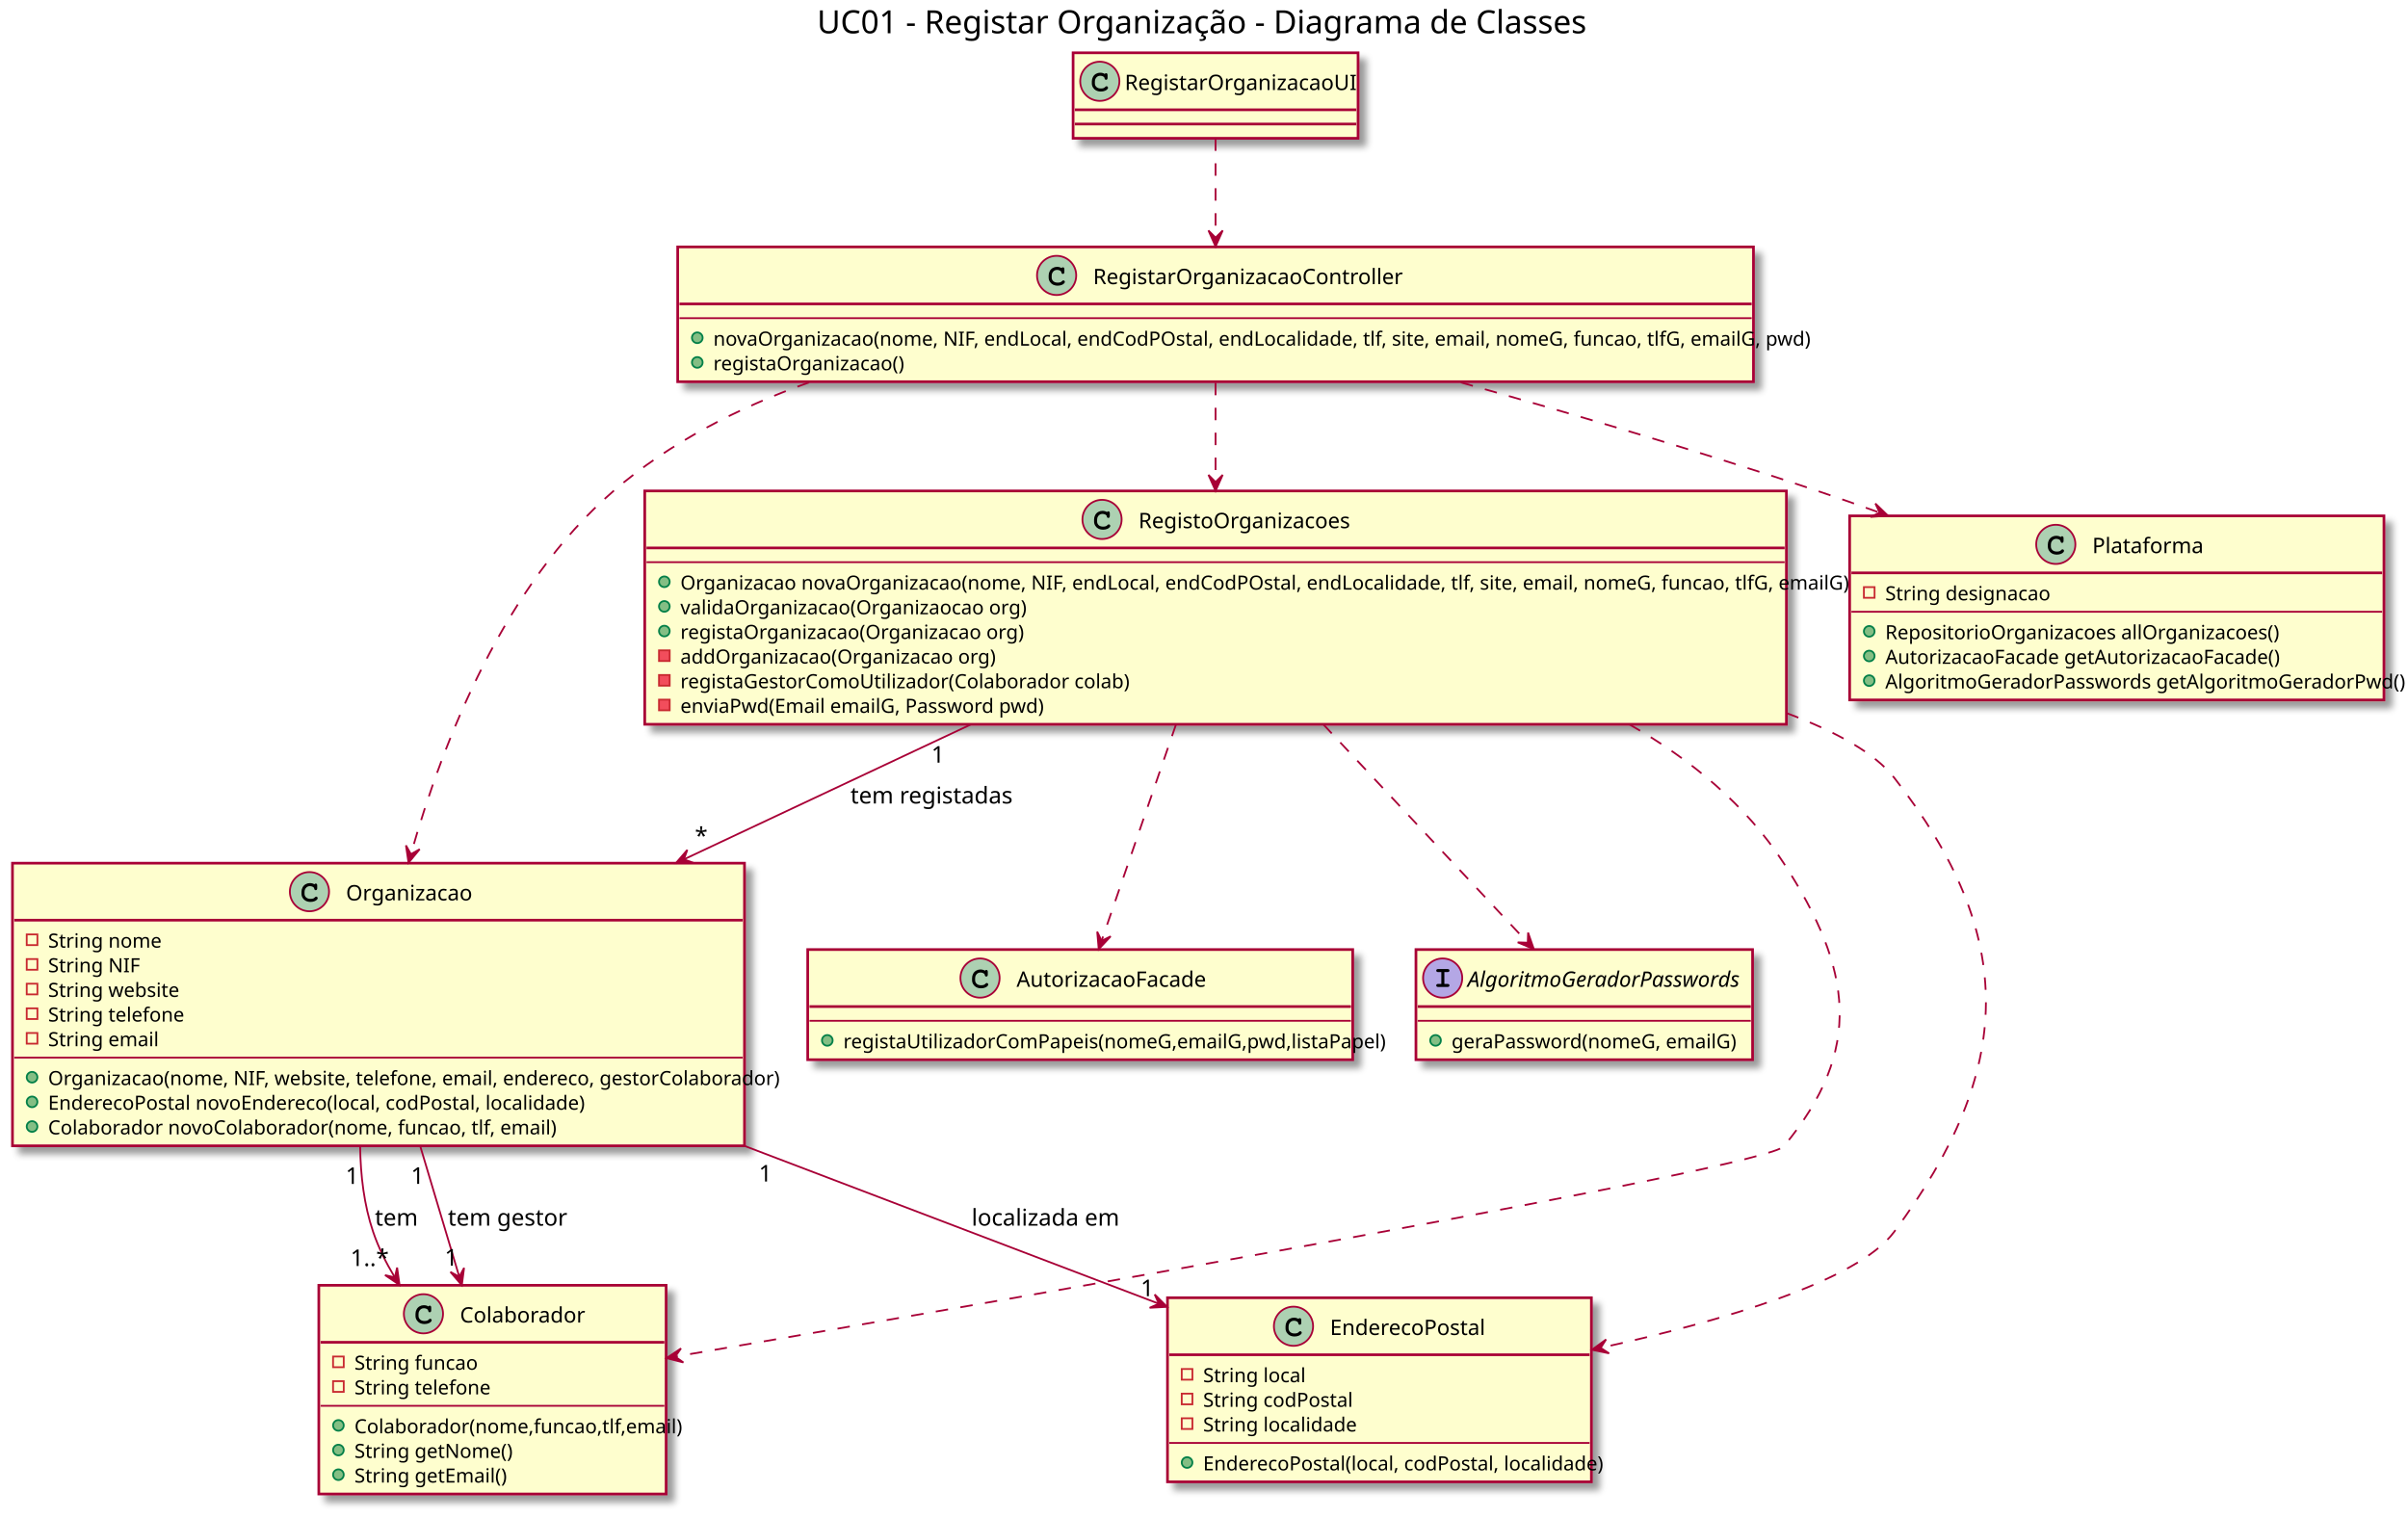
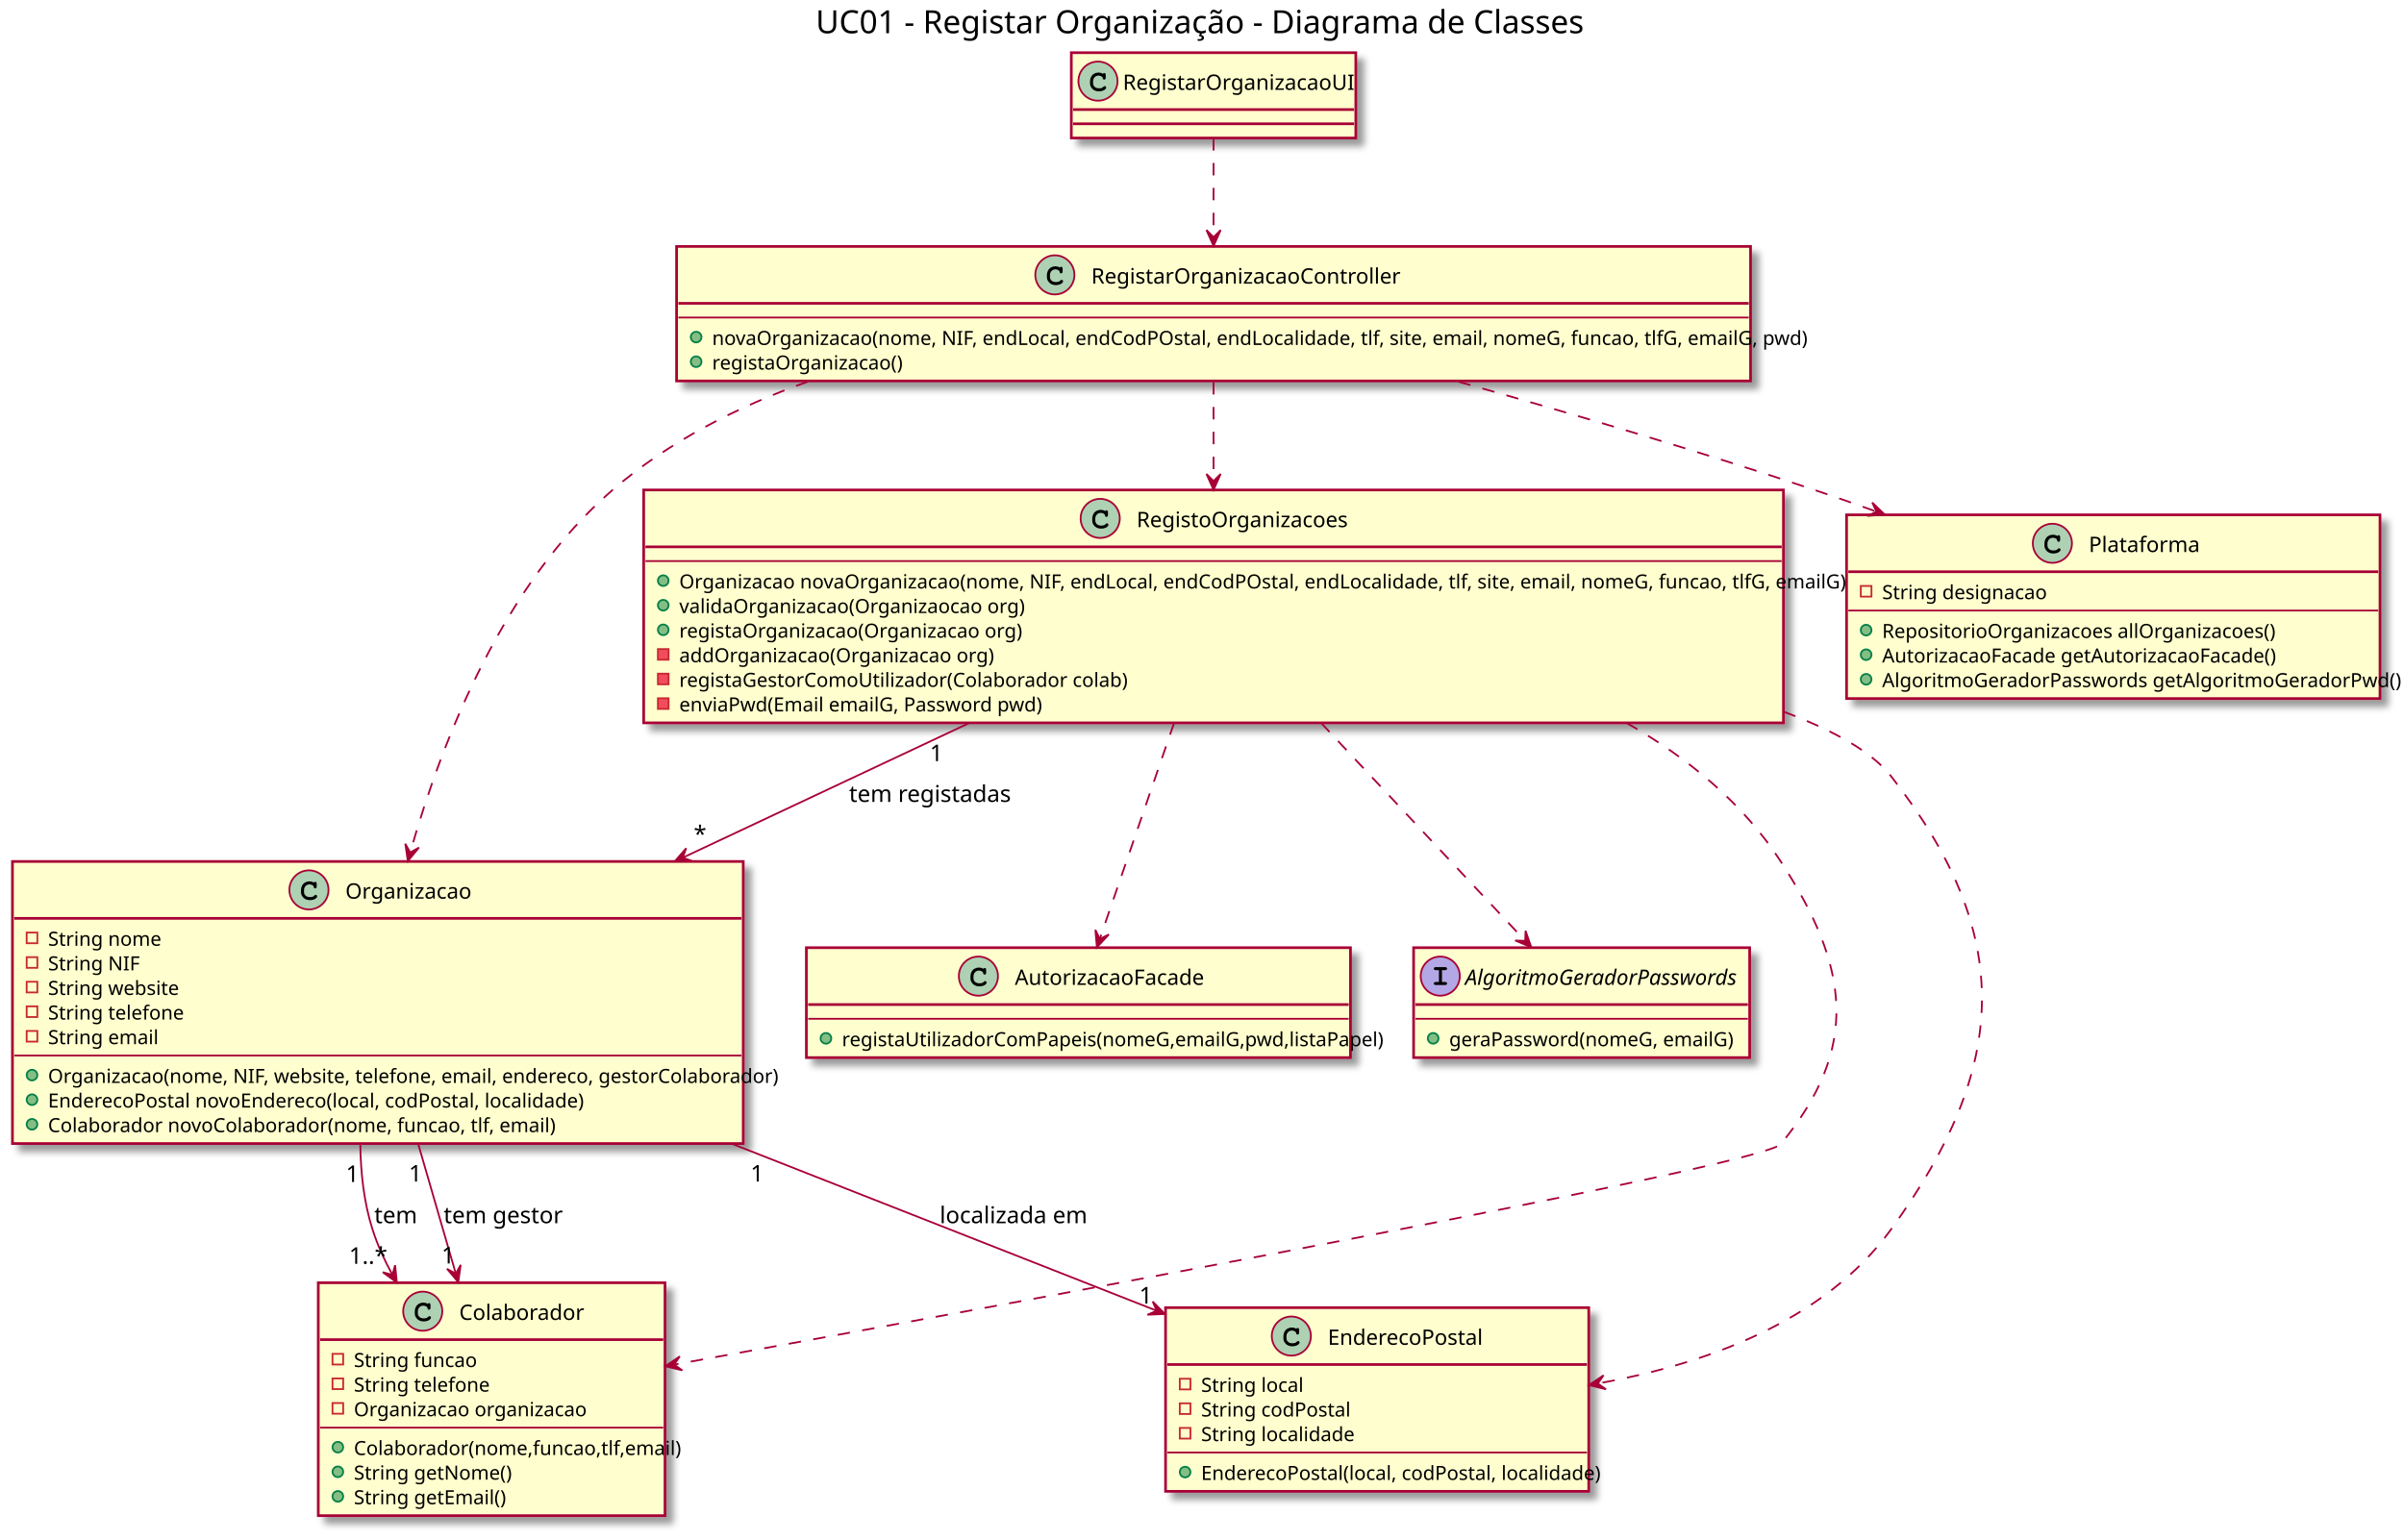
- <svg xmlns="http://www.w3.org/2000/svg" contentScriptType="application/ecmascript" contentStyleType="text/css" height="852px" preserveAspectRatio="none" style="width:1352px;height:852px;" version="1.1" viewBox="0 0 1352 852" width="1352px" zoomAndPan="magnify">
+ <svg xmlns="http://www.w3.org/2000/svg" contentScriptType="application/ecmascript" contentStyleType="text/css" height="866px" preserveAspectRatio="none" style="width:1352px;height:866px;" version="1.1" viewBox="0 0 1352 866" width="1352px" zoomAndPan="magnify">
  <defs>
    <filter height="300%" id="f16" width="300%" x="-1" y="-1">
      <feGaussianBlur result="blurOut" stdDeviation="2.0" />
      <feColorMatrix in="blurOut" result="blurOut2" type="matrix" values="0 0 0 0 0 0 0 0 0 0 0 0 0 0 0 0 0 0 .4 0" />
      <feOffset dx="4.0" dy="4.0" in="blurOut2" result="blurOut3" />
      <feBlend in="SourceGraphic" in2="blurOut3" mode="normal" />
    </filter>
  </defs>
  <g>
    <text fill="#000000" font-family="sans-serif" font-size="18" lengthAdjust="spacingAndGlyphs" textLength="422" x="458.75" y="18.686">UC01 - Registar Organização - Diagrama de Classes</text>
    <rect codeLine="4" fill="#FEFECE" filter="url(#f16)" height="48" id="RegistarOrganizacaoUI" style="stroke:#A80036;stroke-width:1.5;" width="160" x="602.5" y="29.641" />
    <ellipse cx="617.5" cy="45.641" fill="#ADD1B2" rx="11" ry="11" style="stroke:#A80036;stroke-width:1.0;" />
    <path d="M620.266,41.516 Q620.422,41.297 620.609,41.188 Q620.797,41.078 621.016,41.078 Q621.391,41.078 621.625,41.336 Q621.859,41.594 621.859,42.203 L621.859,43.656 Q621.859,44.266 621.625,44.531 Q621.391,44.797 621.016,44.797 Q620.672,44.797 620.469,44.594 Q620.266,44.406 620.156,43.891 Q620.109,43.531 619.922,43.344 Q619.594,42.969 618.984,42.75 Q618.375,42.531 617.75,42.531 Q616.984,42.531 616.352,42.859 Q615.719,43.188 615.227,43.938 Q614.734,44.688 614.734,45.719 L614.734,46.812 Q614.734,48.047 615.625,48.867 Q616.516,49.688 618.109,49.688 Q619.047,49.688 619.703,49.438 Q620.094,49.281 620.516,48.844 Q620.781,48.578 620.93,48.5 Q621.078,48.422 621.281,48.422 Q621.609,48.422 621.867,48.68 Q622.125,48.938 622.125,49.281 Q622.125,49.625 621.781,50.031 Q621.281,50.609 620.484,50.938 Q619.406,51.391 618.109,51.391 Q616.594,51.391 615.391,50.766 Q614.406,50.266 613.719,49.195 Q613.031,48.125 613.031,46.844 L613.031,45.688 Q613.031,44.359 613.648,43.211 Q614.266,42.062 615.359,41.445 Q616.453,40.828 617.688,40.828 Q618.422,40.828 619.07,40.992 Q619.719,41.156 620.266,41.516 Z " fill="#000000" />
    <text fill="#000000" font-family="sans-serif" font-size="12" lengthAdjust="spacingAndGlyphs" textLength="128" x="631.5" y="50.551">RegistarOrganizacaoUI</text>
    <line style="stroke:#A80036;stroke-width:1.5;" x1="603.5" x2="761.5" y1="61.641" y2="61.641" />
    <line style="stroke:#A80036;stroke-width:1.5;" x1="603.5" x2="761.5" y1="69.641" y2="69.641" />
    <rect codeLine="7" fill="#FEFECE" filter="url(#f16)" height="75.672" id="RegistarOrganizacaoController" style="stroke:#A80036;stroke-width:1.5;" width="604" x="380.5" y="138.641" />
    <ellipse cx="593.25" cy="154.641" fill="#ADD1B2" rx="11" ry="11" style="stroke:#A80036;stroke-width:1.0;" />
    <path d="M596.016,150.516 Q596.172,150.297 596.359,150.188 Q596.547,150.078 596.766,150.078 Q597.141,150.078 597.375,150.336 Q597.609,150.594 597.609,151.203 L597.609,152.656 Q597.609,153.266 597.375,153.531 Q597.141,153.797 596.766,153.797 Q596.422,153.797 596.219,153.594 Q596.016,153.406 595.906,152.891 Q595.859,152.531 595.672,152.344 Q595.344,151.969 594.734,151.75 Q594.125,151.531 593.5,151.531 Q592.734,151.531 592.102,151.859 Q591.469,152.188 590.977,152.938 Q590.484,153.688 590.484,154.719 L590.484,155.812 Q590.484,157.047 591.375,157.867 Q592.266,158.688 593.859,158.688 Q594.797,158.688 595.453,158.438 Q595.844,158.281 596.266,157.844 Q596.531,157.578 596.68,157.5 Q596.828,157.422 597.031,157.422 Q597.359,157.422 597.617,157.68 Q597.875,157.938 597.875,158.281 Q597.875,158.625 597.531,159.031 Q597.031,159.609 596.234,159.938 Q595.156,160.391 593.859,160.391 Q592.344,160.391 591.141,159.766 Q590.156,159.266 589.469,158.195 Q588.781,157.125 588.781,155.844 L588.781,154.688 Q588.781,153.359 589.398,152.211 Q590.016,151.062 591.109,150.445 Q592.203,149.828 593.438,149.828 Q594.172,149.828 594.82,149.992 Q595.469,150.156 596.016,150.516 Z " fill="#000000" />
    <text fill="#000000" font-family="sans-serif" font-size="12" lengthAdjust="spacingAndGlyphs" textLength="170" x="613.75" y="159.551">RegistarOrganizacaoController</text>
    <line style="stroke:#A80036;stroke-width:1.5;" x1="381.5" x2="983.5" y1="170.641" y2="170.641" />
    <line style="stroke:#A80036;stroke-width:1.0;" x1="381.5" x2="983.5" y1="178.641" y2="178.641" />
    <ellipse cx="391.5" cy="189.641" fill="#84BE84" rx="3" ry="3" style="stroke:#038048;stroke-width:1.0;" />
    <text fill="#000000" font-family="sans-serif" font-size="11" lengthAdjust="spacingAndGlyphs" textLength="578" x="400.5" y="194.06">novaOrganizacao(nome, NIF, endLocal, endCodPOstal, endLocalidade, tlf, site, email, nomeG, funcao, tlfG, emailG, pwd)</text>
    <ellipse cx="391.5" cy="203.477" fill="#84BE84" rx="3" ry="3" style="stroke:#038048;stroke-width:1.0;" />
    <text fill="#000000" font-family="sans-serif" font-size="11" lengthAdjust="spacingAndGlyphs" textLength="103" x="400.5" y="207.895">registaOrganizacao()</text>
    <rect codeLine="13" fill="#FEFECE" filter="url(#f16)" height="158.688" id="Organizacao" style="stroke:#A80036;stroke-width:1.5;" width="411" x="7" y="484.641" />
    <ellipse cx="173.75" cy="500.641" fill="#ADD1B2" rx="11" ry="11" style="stroke:#A80036;stroke-width:1.0;" />
    <path d="M176.516,496.516 Q176.672,496.297 176.859,496.188 Q177.047,496.078 177.266,496.078 Q177.641,496.078 177.875,496.336 Q178.109,496.594 178.109,497.203 L178.109,498.656 Q178.109,499.266 177.875,499.531 Q177.641,499.797 177.266,499.797 Q176.922,499.797 176.719,499.594 Q176.516,499.406 176.406,498.891 Q176.359,498.531 176.172,498.344 Q175.844,497.969 175.234,497.75 Q174.625,497.531 174,497.531 Q173.234,497.531 172.602,497.859 Q171.969,498.188 171.477,498.938 Q170.984,499.688 170.984,500.719 L170.984,501.812 Q170.984,503.047 171.875,503.867 Q172.766,504.688 174.359,504.688 Q175.297,504.688 175.953,504.438 Q176.344,504.281 176.766,503.844 Q177.031,503.578 177.18,503.5 Q177.328,503.422 177.531,503.422 Q177.859,503.422 178.117,503.68 Q178.375,503.938 178.375,504.281 Q178.375,504.625 178.031,505.031 Q177.531,505.609 176.734,505.938 Q175.656,506.391 174.359,506.391 Q172.844,506.391 171.641,505.766 Q170.656,505.266 169.969,504.195 Q169.281,503.125 169.281,501.844 L169.281,500.688 Q169.281,499.359 169.898,498.211 Q170.516,497.062 171.609,496.445 Q172.703,495.828 173.938,495.828 Q174.672,495.828 175.32,495.992 Q175.969,496.156 176.516,496.516 Z " fill="#000000" />
    <text fill="#000000" font-family="sans-serif" font-size="12" lengthAdjust="spacingAndGlyphs" textLength="69" x="194.25" y="505.551">Organizacao</text>
    <line style="stroke:#A80036;stroke-width:1.5;" x1="8" x2="417" y1="516.641" y2="516.641" />
    <rect fill="none" height="6" style="stroke:#C82930;stroke-width:1.0;" width="6" x="15" y="524.641" />
    <text fill="#000000" font-family="sans-serif" font-size="11" lengthAdjust="spacingAndGlyphs" textLength="57" x="27" y="532.06">String nome</text>
    <rect fill="none" height="6" style="stroke:#C82930;stroke-width:1.0;" width="6" x="15" y="538.477" />
    <text fill="#000000" font-family="sans-serif" font-size="11" lengthAdjust="spacingAndGlyphs" textLength="46" x="27" y="545.895">String NIF</text>
    <rect fill="none" height="6" style="stroke:#C82930;stroke-width:1.0;" width="6" x="15" y="552.312" />
    <text fill="#000000" font-family="sans-serif" font-size="11" lengthAdjust="spacingAndGlyphs" textLength="70" x="27" y="559.731">String website</text>
    <rect fill="none" height="6" style="stroke:#C82930;stroke-width:1.0;" width="6" x="15" y="566.148" />
    <text fill="#000000" font-family="sans-serif" font-size="11" lengthAdjust="spacingAndGlyphs" textLength="70" x="27" y="573.567">String telefone</text>
    <rect fill="none" height="6" style="stroke:#C82930;stroke-width:1.0;" width="6" x="15" y="579.984" />
    <text fill="#000000" font-family="sans-serif" font-size="11" lengthAdjust="spacingAndGlyphs" textLength="55" x="27" y="587.403">String email</text>
    <line style="stroke:#A80036;stroke-width:1.0;" x1="8" x2="417" y1="593.82" y2="593.82" />
    <ellipse cx="18" cy="604.82" fill="#84BE84" rx="3" ry="3" style="stroke:#038048;stroke-width:1.0;" />
    <text fill="#000000" font-family="sans-serif" font-size="11" lengthAdjust="spacingAndGlyphs" textLength="385" x="27" y="609.239">Organizacao(nome, NIF, website, telefone, email, endereco, gestorColaborador)</text>
    <ellipse cx="18" cy="618.656" fill="#84BE84" rx="3" ry="3" style="stroke:#038048;stroke-width:1.0;" />
    <text fill="#000000" font-family="sans-serif" font-size="11" lengthAdjust="spacingAndGlyphs" textLength="285" x="27" y="623.075">EnderecoPostal novoEndereco(local, codPostal, localidade)</text>
    <ellipse cx="18" cy="632.492" fill="#84BE84" rx="3" ry="3" style="stroke:#038048;stroke-width:1.0;" />
    <text fill="#000000" font-family="sans-serif" font-size="11" lengthAdjust="spacingAndGlyphs" textLength="264" x="27" y="636.911">Colaborador novoColaborador(nome, funcao, tlf, email)</text>
-     <rect codeLine="25" fill="#FEFECE" filter="url(#f16)" height="117.18" id="Colaborador" style="stroke:#A80036;stroke-width:1.5;" width="195" x="179" y="721.641" />
+     <rect codeLine="25" fill="#FEFECE" filter="url(#f16)" height="131.016" id="Colaborador" style="stroke:#A80036;stroke-width:1.5;" width="195" x="179" y="721.641" />
    <ellipse cx="237.75" cy="737.641" fill="#ADD1B2" rx="11" ry="11" style="stroke:#A80036;stroke-width:1.0;" />
    <path d="M240.516,733.516 Q240.672,733.297 240.859,733.188 Q241.047,733.078 241.266,733.078 Q241.641,733.078 241.875,733.336 Q242.109,733.594 242.109,734.203 L242.109,735.656 Q242.109,736.266 241.875,736.531 Q241.641,736.797 241.266,736.797 Q240.922,736.797 240.719,736.594 Q240.516,736.406 240.406,735.891 Q240.359,735.531 240.172,735.344 Q239.844,734.969 239.234,734.75 Q238.625,734.531 238,734.531 Q237.234,734.531 236.602,734.859 Q235.969,735.188 235.477,735.938 Q234.984,736.688 234.984,737.719 L234.984,738.812 Q234.984,740.047 235.875,740.867 Q236.766,741.688 238.359,741.688 Q239.297,741.688 239.953,741.438 Q240.344,741.281 240.766,740.844 Q241.031,740.578 241.18,740.5 Q241.328,740.422 241.531,740.422 Q241.859,740.422 242.117,740.68 Q242.375,740.938 242.375,741.281 Q242.375,741.625 242.031,742.031 Q241.531,742.609 240.734,742.938 Q239.656,743.391 238.359,743.391 Q236.844,743.391 235.641,742.766 Q234.656,742.266 233.969,741.195 Q233.281,740.125 233.281,738.844 L233.281,737.688 Q233.281,736.359 233.898,735.211 Q234.516,734.062 235.609,733.445 Q236.703,732.828 237.938,732.828 Q238.672,732.828 239.32,732.992 Q239.969,733.156 240.516,733.516 Z " fill="#000000" />
    <text fill="#000000" font-family="sans-serif" font-size="12" lengthAdjust="spacingAndGlyphs" textLength="69" x="258.25" y="742.551">Colaborador</text>
    <line style="stroke:#A80036;stroke-width:1.5;" x1="180" x2="373" y1="753.641" y2="753.641" />
    <rect fill="none" height="6" style="stroke:#C82930;stroke-width:1.0;" width="6" x="187" y="761.641" />
    <text fill="#000000" font-family="sans-serif" font-size="11" lengthAdjust="spacingAndGlyphs" textLength="65" x="199" y="769.06">String funcao</text>
    <rect fill="none" height="6" style="stroke:#C82930;stroke-width:1.0;" width="6" x="187" y="775.477" />
    <text fill="#000000" font-family="sans-serif" font-size="11" lengthAdjust="spacingAndGlyphs" textLength="70" x="199" y="782.895">String telefone</text>
-     <line style="stroke:#A80036;stroke-width:1.0;" x1="180" x2="373" y1="789.312" y2="789.312" />
-     <ellipse cx="190" cy="800.312" fill="#84BE84" rx="3" ry="3" style="stroke:#038048;stroke-width:1.0;" />
-     <text fill="#000000" font-family="sans-serif" font-size="11" lengthAdjust="spacingAndGlyphs" textLength="169" x="199" y="804.731">Colaborador(nome,funcao,tlf,email)</text>
+     <rect fill="none" height="6" style="stroke:#C82930;stroke-width:1.0;" width="6" x="187" y="789.312" />
+     <text fill="#000000" font-family="sans-serif" font-size="11" lengthAdjust="spacingAndGlyphs" textLength="125" x="199" y="796.731">Organizacao organizacao</text>
+     <line style="stroke:#A80036;stroke-width:1.0;" x1="180" x2="373" y1="803.148" y2="803.148" />
    <ellipse cx="190" cy="814.148" fill="#84BE84" rx="3" ry="3" style="stroke:#038048;stroke-width:1.0;" />
-     <text fill="#000000" font-family="sans-serif" font-size="11" lengthAdjust="spacingAndGlyphs" textLength="81" x="199" y="818.567">String getNome()</text>
+     <text fill="#000000" font-family="sans-serif" font-size="11" lengthAdjust="spacingAndGlyphs" textLength="169" x="199" y="818.567">Colaborador(nome,funcao,tlf,email)</text>
    <ellipse cx="190" cy="827.984" fill="#84BE84" rx="3" ry="3" style="stroke:#038048;stroke-width:1.0;" />
-     <text fill="#000000" font-family="sans-serif" font-size="11" lengthAdjust="spacingAndGlyphs" textLength="78" x="199" y="832.403">String getEmail()</text>
-     <rect codeLine="34" fill="#FEFECE" filter="url(#f16)" height="103.344" id="EnderecoPostal" style="stroke:#A80036;stroke-width:1.5;" width="238" x="655.5" y="728.641" />
-     <ellipse cx="726.25" cy="744.641" fill="#ADD1B2" rx="11" ry="11" style="stroke:#A80036;stroke-width:1.0;" />
-     <path d="M729.016,740.516 Q729.172,740.297 729.359,740.188 Q729.547,740.078 729.766,740.078 Q730.141,740.078 730.375,740.336 Q730.609,740.594 730.609,741.203 L730.609,742.656 Q730.609,743.266 730.375,743.531 Q730.141,743.797 729.766,743.797 Q729.422,743.797 729.219,743.594 Q729.016,743.406 728.906,742.891 Q728.859,742.531 728.672,742.344 Q728.344,741.969 727.734,741.75 Q727.125,741.531 726.5,741.531 Q725.734,741.531 725.102,741.859 Q724.469,742.188 723.977,742.938 Q723.484,743.688 723.484,744.719 L723.484,745.812 Q723.484,747.047 724.375,747.867 Q725.266,748.688 726.859,748.688 Q727.797,748.688 728.453,748.438 Q728.844,748.281 729.266,747.844 Q729.531,747.578 729.68,747.5 Q729.828,747.422 730.031,747.422 Q730.359,747.422 730.617,747.68 Q730.875,747.938 730.875,748.281 Q730.875,748.625 730.531,749.031 Q730.031,749.609 729.234,749.938 Q728.156,750.391 726.859,750.391 Q725.344,750.391 724.141,749.766 Q723.156,749.266 722.469,748.195 Q721.781,747.125 721.781,745.844 L721.781,744.688 Q721.781,743.359 722.398,742.211 Q723.016,741.062 724.109,740.445 Q725.203,739.828 726.438,739.828 Q727.172,739.828 727.82,739.992 Q728.469,740.156 729.016,740.516 Z " fill="#000000" />
-     <text fill="#000000" font-family="sans-serif" font-size="12" lengthAdjust="spacingAndGlyphs" textLength="88" x="746.75" y="749.551">EnderecoPostal</text>
-     <line style="stroke:#A80036;stroke-width:1.5;" x1="656.5" x2="892.5" y1="760.641" y2="760.641" />
-     <rect fill="none" height="6" style="stroke:#C82930;stroke-width:1.0;" width="6" x="663.5" y="768.641" />
-     <text fill="#000000" font-family="sans-serif" font-size="11" lengthAdjust="spacingAndGlyphs" textLength="53" x="675.5" y="776.06">String local</text>
-     <rect fill="none" height="6" style="stroke:#C82930;stroke-width:1.0;" width="6" x="663.5" y="782.477" />
-     <text fill="#000000" font-family="sans-serif" font-size="11" lengthAdjust="spacingAndGlyphs" textLength="78" x="675.5" y="789.895">String codPostal</text>
-     <rect fill="none" height="6" style="stroke:#C82930;stroke-width:1.0;" width="6" x="663.5" y="796.312" />
-     <text fill="#000000" font-family="sans-serif" font-size="11" lengthAdjust="spacingAndGlyphs" textLength="79" x="675.5" y="803.731">String localidade</text>
-     <line style="stroke:#A80036;stroke-width:1.0;" x1="656.5" x2="892.5" y1="810.148" y2="810.148" />
-     <ellipse cx="666.5" cy="821.148" fill="#84BE84" rx="3" ry="3" style="stroke:#038048;stroke-width:1.0;" />
-     <text fill="#000000" font-family="sans-serif" font-size="11" lengthAdjust="spacingAndGlyphs" textLength="212" x="675.5" y="825.567">EnderecoPostal(local, codPostal, localidade)</text>
-     <rect codeLine="42" fill="#FEFECE" filter="url(#f16)" height="131.016" id="RegistoOrganizacoes" style="stroke:#A80036;stroke-width:1.5;" width="641" x="362" y="275.641" />
+     <text fill="#000000" font-family="sans-serif" font-size="11" lengthAdjust="spacingAndGlyphs" textLength="81" x="199" y="832.403">String getNome()</text>
+     <ellipse cx="190" cy="841.82" fill="#84BE84" rx="3" ry="3" style="stroke:#038048;stroke-width:1.0;" />
+     <text fill="#000000" font-family="sans-serif" font-size="11" lengthAdjust="spacingAndGlyphs" textLength="78" x="199" y="846.239">String getEmail()</text>
+     <rect codeLine="35" fill="#FEFECE" filter="url(#f16)" height="103.344" id="EnderecoPostal" style="stroke:#A80036;stroke-width:1.5;" width="238" x="655.5" y="735.641" />
+     <ellipse cx="726.25" cy="751.641" fill="#ADD1B2" rx="11" ry="11" style="stroke:#A80036;stroke-width:1.0;" />
+     <path d="M729.016,747.516 Q729.172,747.297 729.359,747.188 Q729.547,747.078 729.766,747.078 Q730.141,747.078 730.375,747.336 Q730.609,747.594 730.609,748.203 L730.609,749.656 Q730.609,750.266 730.375,750.531 Q730.141,750.797 729.766,750.797 Q729.422,750.797 729.219,750.594 Q729.016,750.406 728.906,749.891 Q728.859,749.531 728.672,749.344 Q728.344,748.969 727.734,748.75 Q727.125,748.531 726.5,748.531 Q725.734,748.531 725.102,748.859 Q724.469,749.188 723.977,749.938 Q723.484,750.688 723.484,751.719 L723.484,752.812 Q723.484,754.047 724.375,754.867 Q725.266,755.688 726.859,755.688 Q727.797,755.688 728.453,755.438 Q728.844,755.281 729.266,754.844 Q729.531,754.578 729.68,754.5 Q729.828,754.422 730.031,754.422 Q730.359,754.422 730.617,754.68 Q730.875,754.938 730.875,755.281 Q730.875,755.625 730.531,756.031 Q730.031,756.609 729.234,756.938 Q728.156,757.391 726.859,757.391 Q725.344,757.391 724.141,756.766 Q723.156,756.266 722.469,755.195 Q721.781,754.125 721.781,752.844 L721.781,751.688 Q721.781,750.359 722.398,749.211 Q723.016,748.062 724.109,747.445 Q725.203,746.828 726.438,746.828 Q727.172,746.828 727.82,746.992 Q728.469,747.156 729.016,747.516 Z " fill="#000000" />
+     <text fill="#000000" font-family="sans-serif" font-size="12" lengthAdjust="spacingAndGlyphs" textLength="88" x="746.75" y="756.551">EnderecoPostal</text>
+     <line style="stroke:#A80036;stroke-width:1.5;" x1="656.5" x2="892.5" y1="767.641" y2="767.641" />
+     <rect fill="none" height="6" style="stroke:#C82930;stroke-width:1.0;" width="6" x="663.5" y="775.641" />
+     <text fill="#000000" font-family="sans-serif" font-size="11" lengthAdjust="spacingAndGlyphs" textLength="53" x="675.5" y="783.06">String local</text>
+     <rect fill="none" height="6" style="stroke:#C82930;stroke-width:1.0;" width="6" x="663.5" y="789.477" />
+     <text fill="#000000" font-family="sans-serif" font-size="11" lengthAdjust="spacingAndGlyphs" textLength="78" x="675.5" y="796.895">String codPostal</text>
+     <rect fill="none" height="6" style="stroke:#C82930;stroke-width:1.0;" width="6" x="663.5" y="803.312" />
+     <text fill="#000000" font-family="sans-serif" font-size="11" lengthAdjust="spacingAndGlyphs" textLength="79" x="675.5" y="810.731">String localidade</text>
+     <line style="stroke:#A80036;stroke-width:1.0;" x1="656.5" x2="892.5" y1="817.148" y2="817.148" />
+     <ellipse cx="666.5" cy="828.148" fill="#84BE84" rx="3" ry="3" style="stroke:#038048;stroke-width:1.0;" />
+     <text fill="#000000" font-family="sans-serif" font-size="11" lengthAdjust="spacingAndGlyphs" textLength="212" x="675.5" y="832.567">EnderecoPostal(local, codPostal, localidade)</text>
+     <rect codeLine="43" fill="#FEFECE" filter="url(#f16)" height="131.016" id="RegistoOrganizacoes" style="stroke:#A80036;stroke-width:1.5;" width="641" x="362" y="275.641" />
    <ellipse cx="618.75" cy="291.641" fill="#ADD1B2" rx="11" ry="11" style="stroke:#A80036;stroke-width:1.0;" />
    <path d="M621.516,287.516 Q621.672,287.297 621.859,287.188 Q622.047,287.078 622.266,287.078 Q622.641,287.078 622.875,287.336 Q623.109,287.594 623.109,288.203 L623.109,289.656 Q623.109,290.266 622.875,290.531 Q622.641,290.797 622.266,290.797 Q621.922,290.797 621.719,290.594 Q621.516,290.406 621.406,289.891 Q621.359,289.531 621.172,289.344 Q620.844,288.969 620.234,288.75 Q619.625,288.531 619,288.531 Q618.234,288.531 617.602,288.859 Q616.969,289.188 616.477,289.938 Q615.984,290.688 615.984,291.719 L615.984,292.812 Q615.984,294.047 616.875,294.867 Q617.766,295.688 619.359,295.688 Q620.297,295.688 620.953,295.438 Q621.344,295.281 621.766,294.844 Q622.031,294.578 622.18,294.5 Q622.328,294.422 622.531,294.422 Q622.859,294.422 623.117,294.68 Q623.375,294.938 623.375,295.281 Q623.375,295.625 623.031,296.031 Q622.531,296.609 621.734,296.938 Q620.656,297.391 619.359,297.391 Q617.844,297.391 616.641,296.766 Q615.656,296.266 614.969,295.195 Q614.281,294.125 614.281,292.844 L614.281,291.688 Q614.281,290.359 614.898,289.211 Q615.516,288.062 616.609,287.445 Q617.703,286.828 618.938,286.828 Q619.672,286.828 620.32,286.992 Q620.969,287.156 621.516,287.516 Z " fill="#000000" />
    <text fill="#000000" font-family="sans-serif" font-size="12" lengthAdjust="spacingAndGlyphs" textLength="119" x="639.25" y="296.551">RegistoOrganizacoes</text>
    <line style="stroke:#A80036;stroke-width:1.5;" x1="363" x2="1002" y1="307.641" y2="307.641" />
    <line style="stroke:#A80036;stroke-width:1.0;" x1="363" x2="1002" y1="315.641" y2="315.641" />
    <ellipse cx="373" cy="326.641" fill="#84BE84" rx="3" ry="3" style="stroke:#038048;stroke-width:1.0;" />
    <text fill="#000000" font-family="sans-serif" font-size="11" lengthAdjust="spacingAndGlyphs" textLength="615" x="382" y="331.06">Organizacao novaOrganizacao(nome, NIF, endLocal, endCodPOstal, endLocalidade, tlf, site, email, nomeG, funcao, tlfG, emailG)</text>
    <ellipse cx="373" cy="340.477" fill="#84BE84" rx="3" ry="3" style="stroke:#038048;stroke-width:1.0;" />
    <text fill="#000000" font-family="sans-serif" font-size="11" lengthAdjust="spacingAndGlyphs" textLength="185" x="382" y="344.896">validaOrganizacao(Organizaocao org)</text>
    <ellipse cx="373" cy="354.312" fill="#84BE84" rx="3" ry="3" style="stroke:#038048;stroke-width:1.0;" />
    <text fill="#000000" font-family="sans-serif" font-size="11" lengthAdjust="spacingAndGlyphs" textLength="184" x="382" y="358.731">registaOrganizacao(Organizacao org)</text>
    <rect fill="#F24D5C" height="6" style="stroke:#C82930;stroke-width:1.0;" width="6" x="370" y="365.148" />
    <text fill="#000000" font-family="sans-serif" font-size="11" lengthAdjust="spacingAndGlyphs" textLength="169" x="382" y="372.567">addOrganizacao(Organizacao org)</text>
    <rect fill="#F24D5C" height="6" style="stroke:#C82930;stroke-width:1.0;" width="6" x="370" y="378.984" />
    <text fill="#000000" font-family="sans-serif" font-size="11" lengthAdjust="spacingAndGlyphs" textLength="233" x="382" y="386.403">registaGestorComoUtilizador(Colaborador colab)</text>
    <rect fill="#F24D5C" height="6" style="stroke:#C82930;stroke-width:1.0;" width="6" x="370" y="392.82" />
    <text fill="#000000" font-family="sans-serif" font-size="11" lengthAdjust="spacingAndGlyphs" textLength="196" x="382" y="400.239">enviaPwd(Email emailG, Password pwd)</text>
-     <rect codeLine="52" fill="#FEFECE" filter="url(#f16)" height="61.836" id="AutorizacaoFacade" style="stroke:#A80036;stroke-width:1.5;" width="306" x="453.5" y="533.141" />
+     <rect codeLine="53" fill="#FEFECE" filter="url(#f16)" height="61.836" id="AutorizacaoFacade" style="stroke:#A80036;stroke-width:1.5;" width="306" x="453.5" y="533.141" />
    <ellipse cx="550.25" cy="549.141" fill="#ADD1B2" rx="11" ry="11" style="stroke:#A80036;stroke-width:1.0;" />
    <path d="M553.016,545.016 Q553.172,544.797 553.359,544.688 Q553.547,544.578 553.766,544.578 Q554.141,544.578 554.375,544.836 Q554.609,545.094 554.609,545.703 L554.609,547.156 Q554.609,547.766 554.375,548.031 Q554.141,548.297 553.766,548.297 Q553.422,548.297 553.219,548.094 Q553.016,547.906 552.906,547.391 Q552.859,547.031 552.672,546.844 Q552.344,546.469 551.734,546.25 Q551.125,546.031 550.5,546.031 Q549.734,546.031 549.102,546.359 Q548.469,546.688 547.977,547.438 Q547.484,548.188 547.484,549.219 L547.484,550.312 Q547.484,551.547 548.375,552.367 Q549.266,553.188 550.859,553.188 Q551.797,553.188 552.453,552.938 Q552.844,552.781 553.266,552.344 Q553.531,552.078 553.68,552 Q553.828,551.922 554.031,551.922 Q554.359,551.922 554.617,552.18 Q554.875,552.438 554.875,552.781 Q554.875,553.125 554.531,553.531 Q554.031,554.109 553.234,554.438 Q552.156,554.891 550.859,554.891 Q549.344,554.891 548.141,554.266 Q547.156,553.766 546.469,552.695 Q545.781,551.625 545.781,550.344 L545.781,549.188 Q545.781,547.859 546.398,546.711 Q547.016,545.562 548.109,544.945 Q549.203,544.328 550.438,544.328 Q551.172,544.328 551.82,544.492 Q552.469,544.656 553.016,545.016 Z " fill="#000000" />
    <text fill="#000000" font-family="sans-serif" font-size="12" lengthAdjust="spacingAndGlyphs" textLength="104" x="570.75" y="554.051">AutorizacaoFacade</text>
    <line style="stroke:#A80036;stroke-width:1.5;" x1="454.5" x2="758.5" y1="565.141" y2="565.141" />
    <line style="stroke:#A80036;stroke-width:1.0;" x1="454.5" x2="758.5" y1="573.141" y2="573.141" />
    <ellipse cx="464.5" cy="584.141" fill="#84BE84" rx="3" ry="3" style="stroke:#038048;stroke-width:1.0;" />
    <text fill="#000000" font-family="sans-serif" font-size="11" lengthAdjust="spacingAndGlyphs" textLength="280" x="473.5" y="588.56">registaUtilizadorComPapeis(nomeG,emailG,pwd,listaPapel)</text>
-     <rect codeLine="57" fill="#FEFECE" filter="url(#f16)" height="61.836" id="AlgoritmoGeradorPasswords" style="stroke:#A80036;stroke-width:1.5;" width="189" x="795" y="533.141" />
+     <rect codeLine="58" fill="#FEFECE" filter="url(#f16)" height="61.836" id="AlgoritmoGeradorPasswords" style="stroke:#A80036;stroke-width:1.5;" width="189" x="795" y="533.141" />
    <ellipse cx="810" cy="549.141" fill="#B4A7E5" rx="11" ry="11" style="stroke:#A80036;stroke-width:1.0;" />
    <path d="M810.953,545.781 L810.953,552.438 L812.672,552.438 Q813.281,552.438 813.547,552.672 Q813.812,552.906 813.812,553.297 Q813.812,553.672 813.547,553.906 Q813.281,554.141 812.672,554.141 L807.531,554.141 Q806.922,554.141 806.656,553.906 Q806.391,553.672 806.391,553.281 Q806.391,552.906 806.656,552.672 Q806.922,552.438 807.531,552.438 L809.25,552.438 L809.25,545.781 L807.531,545.781 Q806.922,545.781 806.656,545.547 Q806.391,545.312 806.391,544.922 Q806.391,544.547 806.656,544.312 Q806.922,544.078 807.531,544.078 L812.672,544.078 Q813.281,544.078 813.547,544.312 Q813.812,544.547 813.812,544.922 Q813.812,545.312 813.547,545.547 Q813.281,545.781 812.672,545.781 L810.953,545.781 Z " fill="#000000" />
    <text fill="#000000" font-family="sans-serif" font-size="12" font-style="italic" lengthAdjust="spacingAndGlyphs" textLength="157" x="824" y="554.051">AlgoritmoGeradorPasswords</text>
    <line style="stroke:#A80036;stroke-width:1.5;" x1="796" x2="983" y1="565.141" y2="565.141" />
    <line style="stroke:#A80036;stroke-width:1.0;" x1="796" x2="983" y1="573.141" y2="573.141" />
    <ellipse cx="806" cy="584.141" fill="#84BE84" rx="3" ry="3" style="stroke:#038048;stroke-width:1.0;" />
    <text fill="#000000" font-family="sans-serif" font-size="11" lengthAdjust="spacingAndGlyphs" textLength="152" x="815" y="588.56">geraPassword(nomeG, emailG)</text>
-     <rect codeLine="62" fill="#FEFECE" filter="url(#f16)" height="103.344" id="Plataforma" style="stroke:#A80036;stroke-width:1.5;" width="300" x="1038.5" y="289.641" />
+     <rect codeLine="63" fill="#FEFECE" filter="url(#f16)" height="103.344" id="Plataforma" style="stroke:#A80036;stroke-width:1.5;" width="300" x="1038.5" y="289.641" />
    <ellipse cx="1154.25" cy="305.641" fill="#ADD1B2" rx="11" ry="11" style="stroke:#A80036;stroke-width:1.0;" />
    <path d="M1157.016,301.516 Q1157.172,301.297 1157.359,301.188 Q1157.547,301.078 1157.766,301.078 Q1158.141,301.078 1158.375,301.336 Q1158.609,301.594 1158.609,302.203 L1158.609,303.656 Q1158.609,304.266 1158.375,304.531 Q1158.141,304.797 1157.766,304.797 Q1157.422,304.797 1157.219,304.594 Q1157.016,304.406 1156.906,303.891 Q1156.859,303.531 1156.672,303.344 Q1156.344,302.969 1155.734,302.75 Q1155.125,302.531 1154.5,302.531 Q1153.734,302.531 1153.102,302.859 Q1152.469,303.188 1151.977,303.938 Q1151.484,304.688 1151.484,305.719 L1151.484,306.812 Q1151.484,308.047 1152.375,308.867 Q1153.266,309.688 1154.859,309.688 Q1155.797,309.688 1156.453,309.438 Q1156.844,309.281 1157.266,308.844 Q1157.531,308.578 1157.68,308.5 Q1157.828,308.422 1158.031,308.422 Q1158.359,308.422 1158.617,308.68 Q1158.875,308.938 1158.875,309.281 Q1158.875,309.625 1158.531,310.031 Q1158.031,310.609 1157.234,310.938 Q1156.156,311.391 1154.859,311.391 Q1153.344,311.391 1152.141,310.766 Q1151.156,310.266 1150.469,309.195 Q1149.781,308.125 1149.781,306.844 L1149.781,305.688 Q1149.781,304.359 1150.398,303.211 Q1151.016,302.062 1152.109,301.445 Q1153.203,300.828 1154.438,300.828 Q1155.172,300.828 1155.82,300.992 Q1156.469,301.156 1157.016,301.516 Z " fill="#000000" />
    <text fill="#000000" font-family="sans-serif" font-size="12" lengthAdjust="spacingAndGlyphs" textLength="60" x="1174.75" y="310.551">Plataforma</text>
    <line style="stroke:#A80036;stroke-width:1.5;" x1="1039.5" x2="1337.5" y1="321.641" y2="321.641" />
    <rect fill="none" height="6" style="stroke:#C82930;stroke-width:1.0;" width="6" x="1046.5" y="329.641" />
    <text fill="#000000" font-family="sans-serif" font-size="11" lengthAdjust="spacingAndGlyphs" textLength="87" x="1058.5" y="337.06">String designacao</text>
    <line style="stroke:#A80036;stroke-width:1.0;" x1="1039.5" x2="1337.5" y1="343.477" y2="343.477" />
    <ellipse cx="1049.5" cy="354.477" fill="#84BE84" rx="3" ry="3" style="stroke:#038048;stroke-width:1.0;" />
    <text fill="#000000" font-family="sans-serif" font-size="11" lengthAdjust="spacingAndGlyphs" textLength="211" x="1058.5" y="358.896">RepositorioOrganizacoes allOrganizacoes()</text>
    <ellipse cx="1049.5" cy="368.312" fill="#84BE84" rx="3" ry="3" style="stroke:#038048;stroke-width:1.0;" />
    <text fill="#000000" font-family="sans-serif" font-size="11" lengthAdjust="spacingAndGlyphs" textLength="216" x="1058.5" y="372.731">AutorizacaoFacade getAutorizacaoFacade()</text>
    <ellipse cx="1049.5" cy="382.148" fill="#84BE84" rx="3" ry="3" style="stroke:#038048;stroke-width:1.0;" />
    <text fill="#000000" font-family="sans-serif" font-size="11" lengthAdjust="spacingAndGlyphs" textLength="274" x="1058.5" y="386.567">AlgoritmoGeradorPasswords getAlgoritmoGeradorPwd()</text>
-     <path codeLine="70" d="M682.5,77.681 C682.5,93.351 682.5,114.551 682.5,133.221 " fill="none" id="RegistarOrganizacaoUI-to-RegistarOrganizacaoController" style="stroke:#A80036;stroke-width:1.0;stroke-dasharray:7.0,7.0;" />
+     <path codeLine="71" d="M682.5,77.681 C682.5,93.351 682.5,114.551 682.5,133.221 " fill="none" id="RegistarOrganizacaoUI-to-RegistarOrganizacaoController" style="stroke:#A80036;stroke-width:1.0;stroke-dasharray:7.0,7.0;" />
    <polygon fill="#A80036" points="682.5,138.411,686.5,129.411,682.5,133.411,678.5,129.411,682.5,138.411" style="stroke:#A80036;stroke-width:1.0;" />
-     <path codeLine="71" d="M682.5,214.921 C682.5,231.371 682.5,251.251 682.5,270.281 " fill="none" id="RegistarOrganizacaoController-to-RegistoOrganizacoes" style="stroke:#A80036;stroke-width:1.0;stroke-dasharray:7.0,7.0;" />
+     <path codeLine="72" d="M682.5,214.921 C682.5,231.371 682.5,251.251 682.5,270.281 " fill="none" id="RegistarOrganizacaoController-to-RegistoOrganizacoes" style="stroke:#A80036;stroke-width:1.0;stroke-dasharray:7.0,7.0;" />
    <polygon fill="#A80036" points="682.5,275.621,686.5,266.621,682.5,270.621,678.5,266.621,682.5,275.621" style="stroke:#A80036;stroke-width:1.0;" />
-     <path codeLine="72" d="M454.29,214.691 C414.57,228.891 375.97,248.521 344.5,275.641 C283.47,328.231 249.05,414.941 230.77,479.401 " fill="none" id="RegistarOrganizacaoController-to-Organizacao" style="stroke:#A80036;stroke-width:1.0;stroke-dasharray:7.0,7.0;" />
+     <path codeLine="73" d="M454.29,214.691 C414.57,228.891 375.97,248.521 344.5,275.641 C283.47,328.231 249.05,414.941 230.77,479.401 " fill="none" id="RegistarOrganizacaoController-to-Organizacao" style="stroke:#A80036;stroke-width:1.0;stroke-dasharray:7.0,7.0;" />
    <polygon fill="#A80036" points="229.37,484.401,235.641,476.806,230.713,479.584,227.935,474.657,229.37,484.401" style="stroke:#A80036;stroke-width:1.0;" />
-     <path codeLine="73" d="M820.22,214.731 C881.86,232.061 955.21,253.681 1020.5,275.641 C1031.77,279.431 1043.41,283.521 1055.04,287.731 " fill="none" id="RegistarOrganizacaoController-to-Plataforma" style="stroke:#A80036;stroke-width:1.0;stroke-dasharray:7.0,7.0;" />
+     <path codeLine="74" d="M820.22,214.731 C881.86,232.061 955.21,253.681 1020.5,275.641 C1031.77,279.431 1043.41,283.521 1055.04,287.731 " fill="none" id="RegistarOrganizacaoController-to-Plataforma" style="stroke:#A80036;stroke-width:1.0;stroke-dasharray:7.0,7.0;" />
    <polygon fill="#A80036" points="1060.03,289.551,1052.946,282.709,1055.333,287.837,1050.204,290.224,1060.03,289.551" style="stroke:#A80036;stroke-width:1.0;" />
-     <path codeLine="74" d="M202.21,643.701 C202.41,659.871 204.39,676.561 209.5,691.641 C212.45,700.351 216.66,708.881 221.55,716.991 " fill="none" id="Organizacao-to-Colaborador" style="stroke:#A80036;stroke-width:1.0;" />
-     <polygon fill="#A80036" points="224.33,721.451,222.967,711.697,221.686,717.207,216.176,715.926,224.33,721.451" style="stroke:#A80036;stroke-width:1.0;" />
+     <path codeLine="75" d="M202.64,643.891 C202.84,659.971 204.7,676.571 209.5,691.641 C212.26,700.291 216.12,708.831 220.62,717.021 " fill="none" id="Organizacao-to-Colaborador" style="stroke:#A80036;stroke-width:1.0;" />
+     <polygon fill="#A80036" points="223.19,721.541,222.215,711.74,220.717,717.195,215.262,715.697,223.19,721.541" style="stroke:#A80036;stroke-width:1.0;" />
    <text fill="#000000" font-family="sans-serif" font-size="13" lengthAdjust="spacingAndGlyphs" textLength="22" x="210.5" y="688.136">tem</text>
-     <text fill="#000000" font-family="sans-serif" font-size="13" lengthAdjust="spacingAndGlyphs" textLength="7" x="194.025" y="664.749">1</text>
-     <text fill="#000000" font-family="sans-serif" font-size="13" lengthAdjust="spacingAndGlyphs" textLength="20" x="196.753" y="710.828">1..*</text>
-     <path codeLine="75" d="M236.06,643.911 C243.25,667.951 251.05,694.031 257.86,716.811 " fill="none" id="Organizacao-to-Colaborador-1" style="stroke:#A80036;stroke-width:1.0;" />
-     <polygon fill="#A80036" points="259.3,721.621,260.559,711.852,257.87,716.83,252.893,714.141,259.3,721.621" style="stroke:#A80036;stroke-width:1.0;" />
-     <text fill="#000000" font-family="sans-serif" font-size="13" lengthAdjust="spacingAndGlyphs" textLength="62" x="251.5" y="688.136">tem gestor</text>
-     <text fill="#000000" font-family="sans-serif" font-size="13" lengthAdjust="spacingAndGlyphs" textLength="7" x="230.721" y="664.702">1</text>
-     <text fill="#000000" font-family="sans-serif" font-size="13" lengthAdjust="spacingAndGlyphs" textLength="7" x="249.648" y="710.604">1</text>
-     <path codeLine="76" d="M418.18,643.461 C496.07,673.121 582.31,705.961 650.43,731.901 " fill="none" id="Organizacao-to-EnderecoPostal" style="stroke:#A80036;stroke-width:1.0;" />
-     <polygon fill="#A80036" points="655.3,733.751,648.322,726.801,650.63,731.965,645.465,734.273,655.3,733.751" style="stroke:#A80036;stroke-width:1.0;" />
-     <text fill="#000000" font-family="sans-serif" font-size="13" lengthAdjust="spacingAndGlyphs" textLength="80" x="545.5" y="688.136">localizada em</text>
-     <text fill="#000000" font-family="sans-serif" font-size="13" lengthAdjust="spacingAndGlyphs" textLength="7" x="426.028" y="663.393">1</text>
-     <text fill="#000000" font-family="sans-serif" font-size="13" lengthAdjust="spacingAndGlyphs" textLength="7" x="640.439" y="727.762">1</text>
-     <path codeLine="77" d="M545.29,406.661 C494.93,430.341 437.26,457.451 384.24,482.381 " fill="none" id="RegistoOrganizacoes-to-Organizacao" style="stroke:#A80036;stroke-width:1.0;" />
+     <text fill="#000000" font-family="sans-serif" font-size="13" lengthAdjust="spacingAndGlyphs" textLength="7" x="194.492" y="664.955">1</text>
+     <text fill="#000000" font-family="sans-serif" font-size="13" lengthAdjust="spacingAndGlyphs" textLength="20" x="196.266" y="711.004">1..*</text>
+     <path codeLine="76" d="M235.24,643.681 C242.12,667.421 249.62,693.321 256.32,716.451 " fill="none" id="Organizacao-to-Colaborador-1" style="stroke:#A80036;stroke-width:1.0;" />
+     <polygon fill="#A80036" points="257.73,721.341,259.077,711.584,256.343,716.537,251.391,713.803,257.73,721.341" style="stroke:#A80036;stroke-width:1.0;" />
+     <text fill="#000000" font-family="sans-serif" font-size="13" lengthAdjust="spacingAndGlyphs" textLength="62" x="249.5" y="688.136">tem gestor</text>
+     <text fill="#000000" font-family="sans-serif" font-size="13" lengthAdjust="spacingAndGlyphs" textLength="7" x="229.893" y="664.727">1</text>
+     <text fill="#000000" font-family="sans-serif" font-size="13" lengthAdjust="spacingAndGlyphs" textLength="7" x="248.294" y="710.782">1</text>
+     <path codeLine="77" d="M412.22,643.681 C491.56,674.881 580.35,709.791 650.18,737.251 " fill="none" id="Organizacao-to-EnderecoPostal" style="stroke:#A80036;stroke-width:1.0;" />
+     <polygon fill="#A80036" points="655.17,739.221,648.262,732.201,650.518,737.388,645.33,739.644,655.17,739.221" style="stroke:#A80036;stroke-width:1.0;" />
+     <text fill="#000000" font-family="sans-serif" font-size="13" lengthAdjust="spacingAndGlyphs" textLength="80" x="528.5" y="688.136">localizada em</text>
+     <text fill="#000000" font-family="sans-serif" font-size="13" lengthAdjust="spacingAndGlyphs" textLength="7" x="422.083" y="664.727">1</text>
+     <text fill="#000000" font-family="sans-serif" font-size="13" lengthAdjust="spacingAndGlyphs" textLength="7" x="640.685" y="733.308">1</text>
+     <path codeLine="78" d="M545.29,406.661 C494.93,430.341 437.26,457.451 384.24,482.381 " fill="none" id="RegistoOrganizacoes-to-Organizacao" style="stroke:#A80036;stroke-width:1.0;" />
    <polygon fill="#A80036" points="379.46,484.631,389.307,484.422,383.985,482.504,385.904,477.182,379.46,484.631" style="stroke:#A80036;stroke-width:1.0;" />
    <text fill="#000000" font-family="sans-serif" font-size="13" lengthAdjust="spacingAndGlyphs" textLength="86" x="477.5" y="451.136">tem registadas</text>
    <text fill="#000000" font-family="sans-serif" font-size="13" lengthAdjust="spacingAndGlyphs" textLength="7" x="522.9" y="428.215">1</text>
    <text fill="#000000" font-family="sans-serif" font-size="13" lengthAdjust="spacingAndGlyphs" textLength="5" x="390.135" y="473.817">*</text>
-     <path codeLine="78" d="M660.31,406.661 C646.71,446.201 629.83,495.311 618.63,527.851 " fill="none" id="RegistoOrganizacoes-to-AutorizacaoFacade" style="stroke:#A80036;stroke-width:1.0;stroke-dasharray:7.0,7.0;" />
+     <path codeLine="79" d="M660.31,406.661 C646.71,446.201 629.83,495.311 618.63,527.851 " fill="none" id="RegistoOrganizacoes-to-AutorizacaoFacade" style="stroke:#A80036;stroke-width:1.0;stroke-dasharray:7.0,7.0;" />
    <polygon fill="#A80036" points="616.89,532.931,623.603,525.724,618.518,528.203,616.039,523.119,616.89,532.931" style="stroke:#A80036;stroke-width:1.0;" />
-     <path codeLine="79" d="M742.93,406.661 C780.43,446.691 827.11,496.531 857.57,529.051 " fill="none" id="RegistoOrganizacoes-to-AlgoritmoGeradorPasswords" style="stroke:#A80036;stroke-width:1.0;stroke-dasharray:7.0,7.0;" />
+     <path codeLine="80" d="M742.93,406.661 C780.43,446.691 827.11,496.531 857.57,529.051 " fill="none" id="RegistoOrganizacoes-to-AlgoritmoGeradorPasswords" style="stroke:#A80036;stroke-width:1.0;stroke-dasharray:7.0,7.0;" />
    <polygon fill="#A80036" points="861.2,532.931,857.964,523.629,857.781,529.283,852.127,529.099,861.2,532.931" style="stroke:#A80036;stroke-width:1.0;" />
-     <path codeLine="80" d="M914.82,406.731 C949.16,426.291 980.13,451.691 1001.5,484.641 C1039.95,543.931 1046.65,589.271 1001.5,643.641 C991.54,655.631 577.06,727.811 379.37,761.651 " fill="none" id="RegistoOrganizacoes-to-Colaborador" style="stroke:#A80036;stroke-width:1.0;stroke-dasharray:7.0,7.0;" />
-     <polygon fill="#A80036" points="374.16,762.541,383.705,764.966,379.089,761.698,382.357,757.081,374.16,762.541" style="stroke:#A80036;stroke-width:1.0;" />
-     <path codeLine="81" d="M1003.16,400.401 C1031.02,410.851 1052.74,422.891 1063.5,436.641 C1133.33,525.911 1131.04,600.631 1063.5,691.641 C1042.98,719.291 967.44,741.601 898.74,756.771 " fill="none" id="RegistoOrganizacoes-to-EnderecoPostal" style="stroke:#A80036;stroke-width:1.0;stroke-dasharray:7.0,7.0;" />
-     <polygon fill="#A80036" points="893.81,757.851,903.452,759.857,898.697,756.793,901.76,752.038,893.81,757.851" style="stroke:#A80036;stroke-width:1.0;" />
+     <path codeLine="81" d="M914.82,406.731 C949.16,426.291 980.13,451.691 1001.5,484.641 C1039.95,543.931 1046.39,589.061 1001.5,643.641 C991.58,655.701 577.08,731.901 379.37,767.651 " fill="none" id="RegistoOrganizacoes-to-Colaborador" style="stroke:#A80036;stroke-width:1.0;stroke-dasharray:7.0,7.0;" />
+     <polygon fill="#A80036" points="374.17,768.601,383.742,770.919,379.089,767.702,382.305,763.049,374.17,768.601" style="stroke:#A80036;stroke-width:1.0;" />
+     <path codeLine="82" d="M1003.16,400.401 C1031.02,410.851 1052.74,422.891 1063.5,436.641 C1133.33,525.911 1130.03,599.891 1063.5,691.641 C1025.82,743.601 958.75,767.521 898.7,778.311 " fill="none" id="RegistoOrganizacoes-to-EnderecoPostal" style="stroke:#A80036;stroke-width:1.0;stroke-dasharray:7.0,7.0;" />
+     <polygon fill="#A80036" points="893.65,779.191,903.202,781.589,898.576,778.334,901.832,773.708,893.65,779.191" style="stroke:#A80036;stroke-width:1.0;" />
  </g>
</svg>
